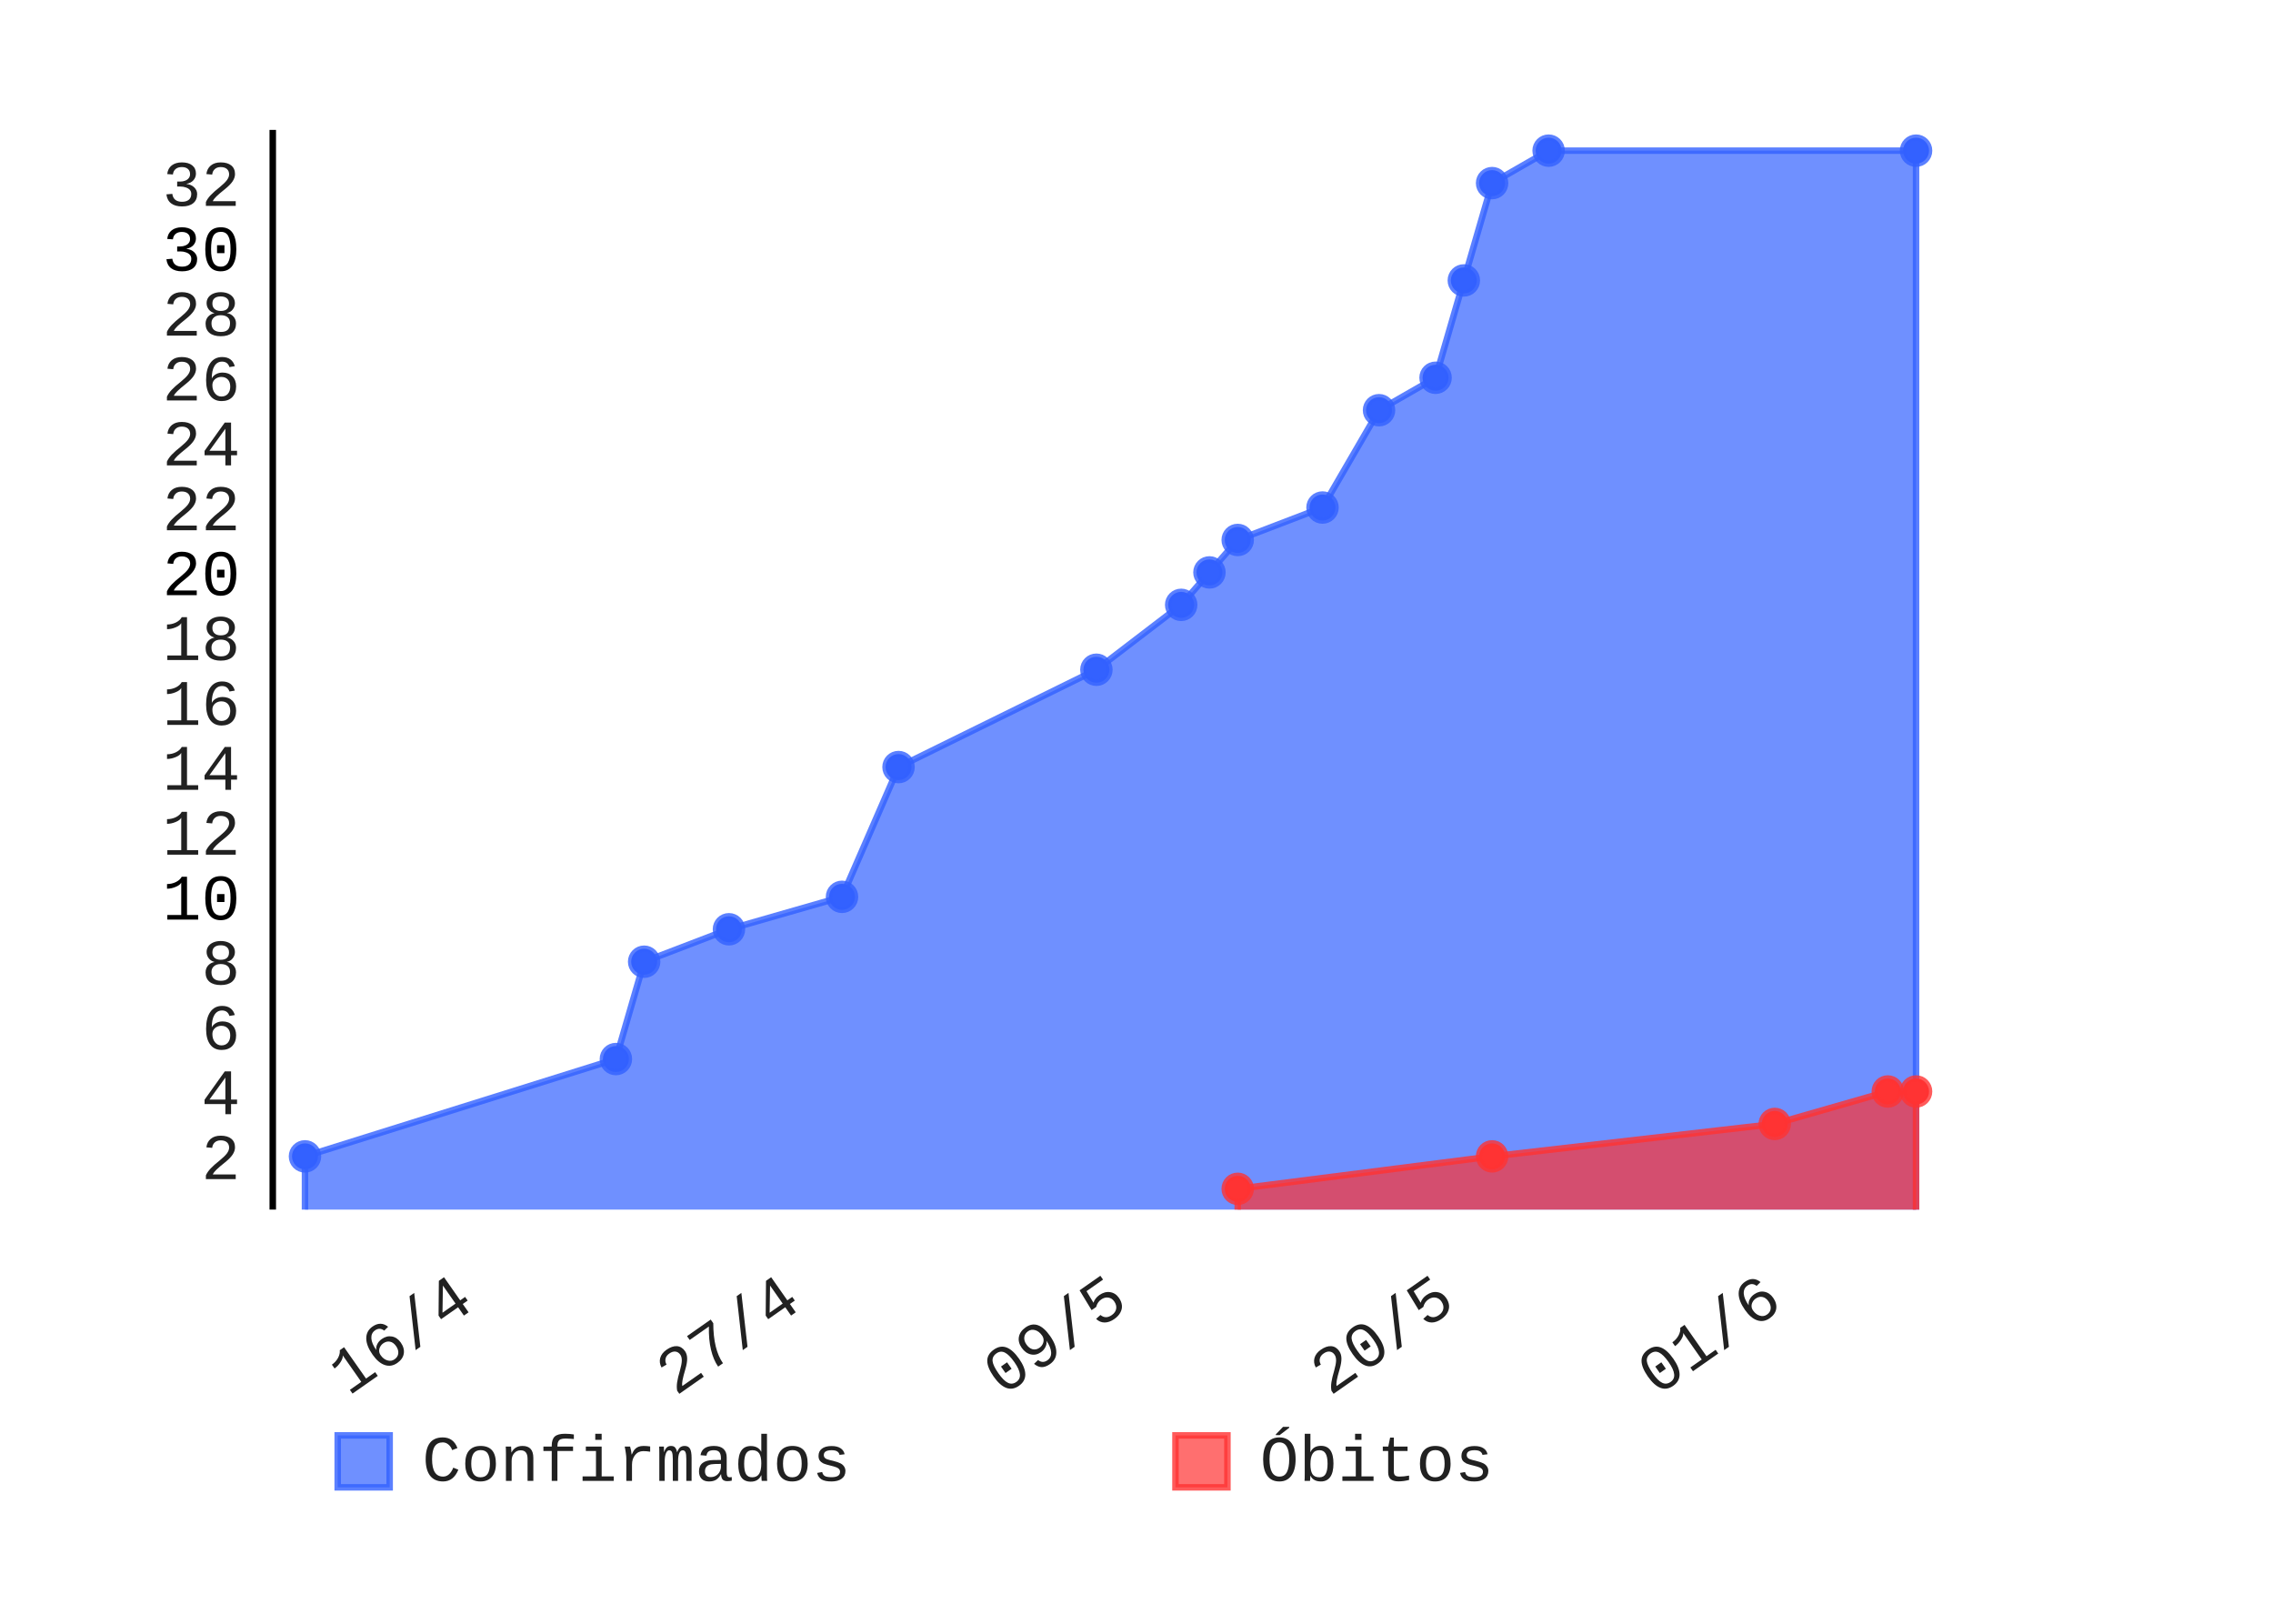
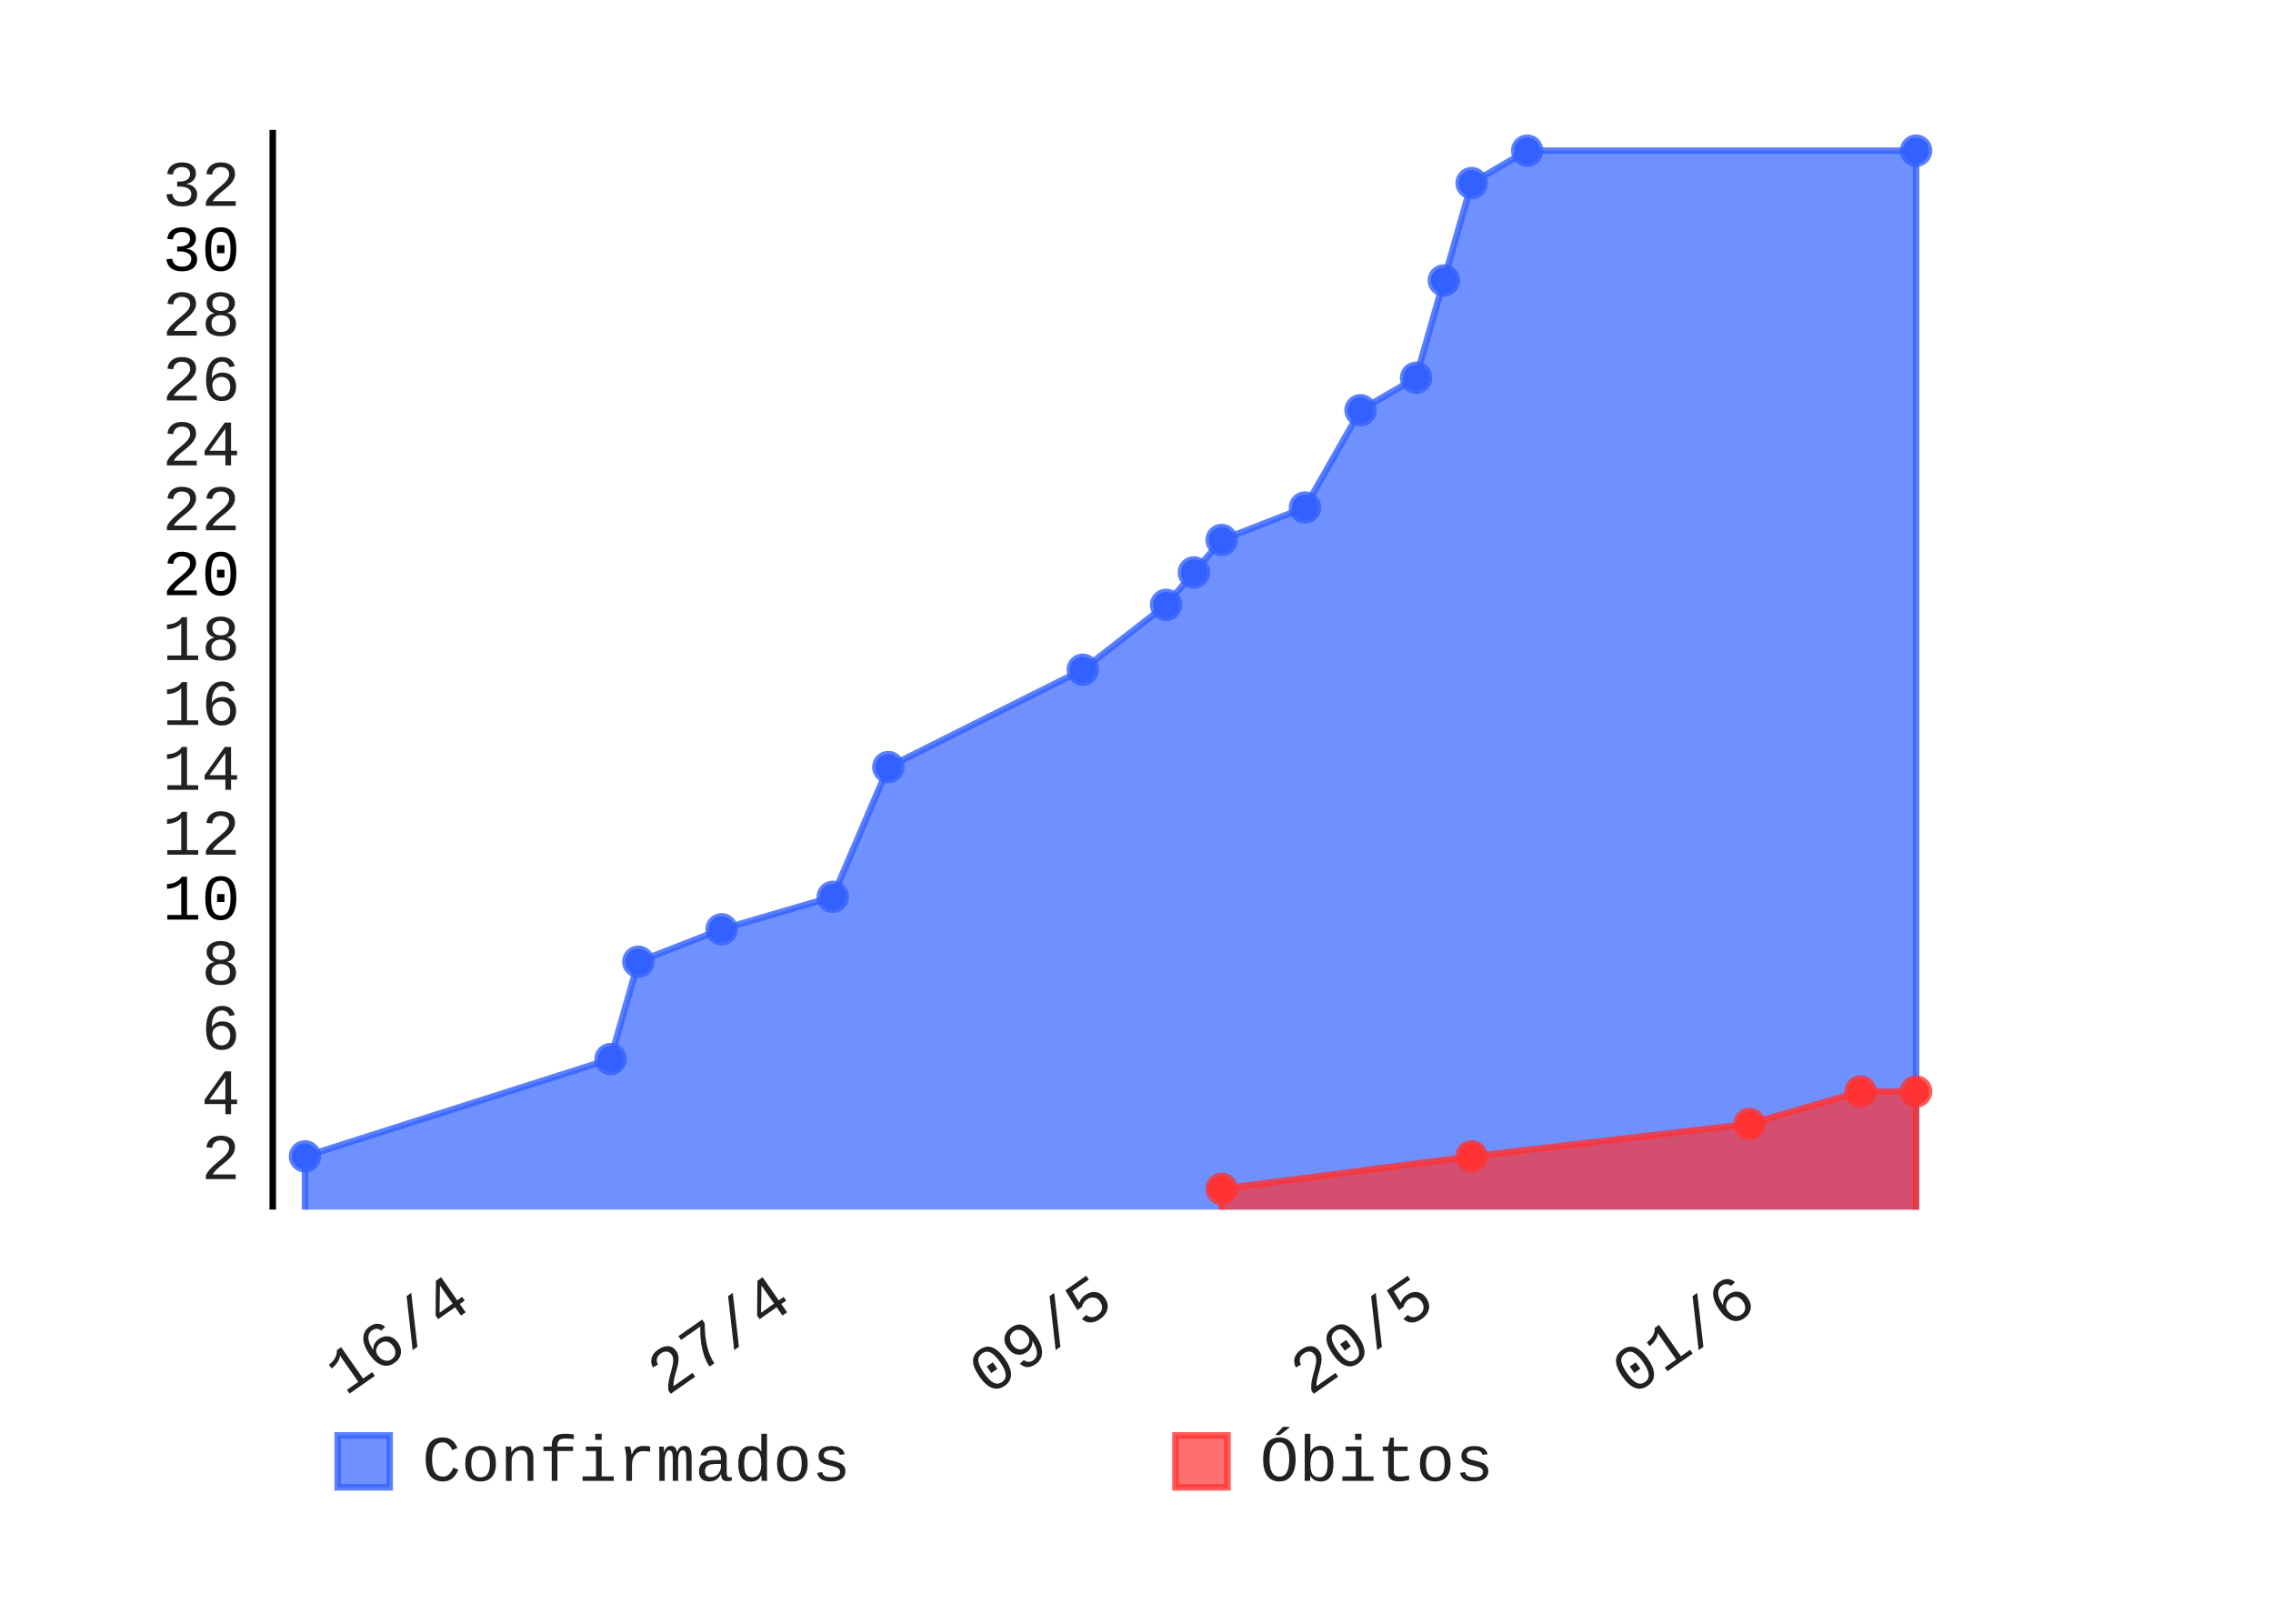
- <svg xmlns="http://www.w3.org/2000/svg" class="pygal-chart" height="250" id="chart-9ceca977-d969-4a3f-9dbe-caadff080c7b" viewBox="0 0 350 250" width="350">
+ <svg xmlns="http://www.w3.org/2000/svg" class="pygal-chart" height="250" id="chart-94b78302-41cf-4f2f-bffe-0abc5f791623" viewBox="0 0 350 250" width="350">
  <defs>
-     <style type="text/css">#chart-9ceca977-d969-4a3f-9dbe-caadff080c7b{-webkit-user-select:none;-webkit-font-smoothing:antialiased;font-family:Consolas,"Liberation Mono",Menlo,Courier,monospace}#chart-9ceca977-d969-4a3f-9dbe-caadff080c7b .title{font-family:Consolas,"Liberation Mono",Menlo,Courier,monospace;font-size:8px}#chart-9ceca977-d969-4a3f-9dbe-caadff080c7b .legends .legend text{font-family:Consolas,"Liberation Mono",Menlo,Courier,monospace;font-size:10px}#chart-9ceca977-d969-4a3f-9dbe-caadff080c7b .axis text{font-family:Consolas,"Liberation Mono",Menlo,Courier,monospace;font-size:10px}#chart-9ceca977-d969-4a3f-9dbe-caadff080c7b .axis text.major{font-family:Consolas,"Liberation Mono",Menlo,Courier,monospace;font-size:10px}#chart-9ceca977-d969-4a3f-9dbe-caadff080c7b .text-overlay text.value{font-family:Consolas,"Liberation Mono",Menlo,Courier,monospace;font-size:16px}#chart-9ceca977-d969-4a3f-9dbe-caadff080c7b .text-overlay text.label{font-family:Consolas,"Liberation Mono",Menlo,Courier,monospace;font-size:10px}#chart-9ceca977-d969-4a3f-9dbe-caadff080c7b .tooltip{font-family:Consolas,"Liberation Mono",Menlo,Courier,monospace;font-size:12px}#chart-9ceca977-d969-4a3f-9dbe-caadff080c7b text.no_data{font-family:Consolas,"Liberation Mono",Menlo,Courier,monospace;font-size:64px}
- #chart-9ceca977-d969-4a3f-9dbe-caadff080c7b{background-color:transparent}#chart-9ceca977-d969-4a3f-9dbe-caadff080c7b path,#chart-9ceca977-d969-4a3f-9dbe-caadff080c7b line,#chart-9ceca977-d969-4a3f-9dbe-caadff080c7b rect,#chart-9ceca977-d969-4a3f-9dbe-caadff080c7b circle{-webkit-transition:150ms;-moz-transition:150ms;transition:150ms}#chart-9ceca977-d969-4a3f-9dbe-caadff080c7b .graph &gt; .background{fill:transparent}#chart-9ceca977-d969-4a3f-9dbe-caadff080c7b .plot &gt; .background{fill:rgba(255,255,255,1)}#chart-9ceca977-d969-4a3f-9dbe-caadff080c7b .graph{fill:rgba(0,0,0,.87)}#chart-9ceca977-d969-4a3f-9dbe-caadff080c7b text.no_data{fill:rgba(0,0,0,1)}#chart-9ceca977-d969-4a3f-9dbe-caadff080c7b .title{fill:rgba(0,0,0,1)}#chart-9ceca977-d969-4a3f-9dbe-caadff080c7b .legends .legend text{fill:rgba(0,0,0,.87)}#chart-9ceca977-d969-4a3f-9dbe-caadff080c7b .legends .legend:hover text{fill:rgba(0,0,0,1)}#chart-9ceca977-d969-4a3f-9dbe-caadff080c7b .axis .line{stroke:rgba(0,0,0,1)}#chart-9ceca977-d969-4a3f-9dbe-caadff080c7b .axis .guide.line{stroke:rgba(0,0,0,.54)}#chart-9ceca977-d969-4a3f-9dbe-caadff080c7b .axis .major.line{stroke:rgba(0,0,0,.87)}#chart-9ceca977-d969-4a3f-9dbe-caadff080c7b .axis text.major{fill:rgba(0,0,0,1)}#chart-9ceca977-d969-4a3f-9dbe-caadff080c7b .axis.y .guides:hover .guide.line,#chart-9ceca977-d969-4a3f-9dbe-caadff080c7b .line-graph .axis.x .guides:hover .guide.line,#chart-9ceca977-d969-4a3f-9dbe-caadff080c7b .stackedline-graph .axis.x .guides:hover .guide.line,#chart-9ceca977-d969-4a3f-9dbe-caadff080c7b .xy-graph .axis.x .guides:hover .guide.line{stroke:rgba(0,0,0,1)}#chart-9ceca977-d969-4a3f-9dbe-caadff080c7b .axis .guides:hover text{fill:rgba(0,0,0,1)}#chart-9ceca977-d969-4a3f-9dbe-caadff080c7b .reactive{fill-opacity:.7;stroke-opacity:.8}#chart-9ceca977-d969-4a3f-9dbe-caadff080c7b .ci{stroke:rgba(0,0,0,.87)}#chart-9ceca977-d969-4a3f-9dbe-caadff080c7b .reactive.active,#chart-9ceca977-d969-4a3f-9dbe-caadff080c7b .active .reactive{fill-opacity:.8;stroke-opacity:.9;stroke-width:4}#chart-9ceca977-d969-4a3f-9dbe-caadff080c7b .ci .reactive.active{stroke-width:1.5}#chart-9ceca977-d969-4a3f-9dbe-caadff080c7b .series text{fill:rgba(0,0,0,1)}#chart-9ceca977-d969-4a3f-9dbe-caadff080c7b .tooltip rect{fill:rgba(255,255,255,1);stroke:rgba(0,0,0,1);-webkit-transition:opacity 150ms;-moz-transition:opacity 150ms;transition:opacity 150ms}#chart-9ceca977-d969-4a3f-9dbe-caadff080c7b .tooltip .label{fill:rgba(0,0,0,.87)}#chart-9ceca977-d969-4a3f-9dbe-caadff080c7b .tooltip .label{fill:rgba(0,0,0,.87)}#chart-9ceca977-d969-4a3f-9dbe-caadff080c7b .tooltip .legend{font-size:.8em;fill:rgba(0,0,0,.54)}#chart-9ceca977-d969-4a3f-9dbe-caadff080c7b .tooltip .x_label{font-size:.6em;fill:rgba(0,0,0,1)}#chart-9ceca977-d969-4a3f-9dbe-caadff080c7b .tooltip .xlink{font-size:.5em;text-decoration:underline}#chart-9ceca977-d969-4a3f-9dbe-caadff080c7b .tooltip .value{font-size:1.5em}#chart-9ceca977-d969-4a3f-9dbe-caadff080c7b .bound{font-size:.5em}#chart-9ceca977-d969-4a3f-9dbe-caadff080c7b .max-value{font-size:.75em;fill:rgba(0,0,0,.54)}#chart-9ceca977-d969-4a3f-9dbe-caadff080c7b .map-element{fill:rgba(255,255,255,1);stroke:rgba(0,0,0,.54) !important}#chart-9ceca977-d969-4a3f-9dbe-caadff080c7b .map-element .reactive{fill-opacity:inherit;stroke-opacity:inherit}#chart-9ceca977-d969-4a3f-9dbe-caadff080c7b .color-0,#chart-9ceca977-d969-4a3f-9dbe-caadff080c7b .color-0 a:visited{stroke:#3361FF;fill:#3361FF}#chart-9ceca977-d969-4a3f-9dbe-caadff080c7b .color-1,#chart-9ceca977-d969-4a3f-9dbe-caadff080c7b .color-1 a:visited{stroke:#FF3333;fill:#FF3333}#chart-9ceca977-d969-4a3f-9dbe-caadff080c7b .text-overlay .color-0 text{fill:black}#chart-9ceca977-d969-4a3f-9dbe-caadff080c7b .text-overlay .color-1 text{fill:black}
- #chart-9ceca977-d969-4a3f-9dbe-caadff080c7b text.no_data{text-anchor:middle}#chart-9ceca977-d969-4a3f-9dbe-caadff080c7b .guide.line{fill:none}#chart-9ceca977-d969-4a3f-9dbe-caadff080c7b .centered{text-anchor:middle}#chart-9ceca977-d969-4a3f-9dbe-caadff080c7b .title{text-anchor:middle}#chart-9ceca977-d969-4a3f-9dbe-caadff080c7b .legends .legend text{fill-opacity:1}#chart-9ceca977-d969-4a3f-9dbe-caadff080c7b .axis.x text{text-anchor:middle}#chart-9ceca977-d969-4a3f-9dbe-caadff080c7b .axis.x:not(.web) text[transform]{text-anchor:start}#chart-9ceca977-d969-4a3f-9dbe-caadff080c7b .axis.x:not(.web) text[transform].backwards{text-anchor:end}#chart-9ceca977-d969-4a3f-9dbe-caadff080c7b .axis.y text{text-anchor:end}#chart-9ceca977-d969-4a3f-9dbe-caadff080c7b .axis.y text[transform].backwards{text-anchor:start}#chart-9ceca977-d969-4a3f-9dbe-caadff080c7b .axis.y2 text{text-anchor:start}#chart-9ceca977-d969-4a3f-9dbe-caadff080c7b .axis.y2 text[transform].backwards{text-anchor:end}#chart-9ceca977-d969-4a3f-9dbe-caadff080c7b .axis .guide.line{stroke-dasharray:4,4}#chart-9ceca977-d969-4a3f-9dbe-caadff080c7b .axis .major.guide.line{stroke-dasharray:6,6}#chart-9ceca977-d969-4a3f-9dbe-caadff080c7b .horizontal .axis.y .guide.line,#chart-9ceca977-d969-4a3f-9dbe-caadff080c7b .horizontal .axis.y2 .guide.line,#chart-9ceca977-d969-4a3f-9dbe-caadff080c7b .vertical .axis.x .guide.line{opacity:0}#chart-9ceca977-d969-4a3f-9dbe-caadff080c7b .horizontal .axis.always_show .guide.line,#chart-9ceca977-d969-4a3f-9dbe-caadff080c7b .vertical .axis.always_show .guide.line{opacity:1 !important}#chart-9ceca977-d969-4a3f-9dbe-caadff080c7b .axis.y .guides:hover .guide.line,#chart-9ceca977-d969-4a3f-9dbe-caadff080c7b .axis.y2 .guides:hover .guide.line,#chart-9ceca977-d969-4a3f-9dbe-caadff080c7b .axis.x .guides:hover .guide.line{opacity:1}#chart-9ceca977-d969-4a3f-9dbe-caadff080c7b .axis .guides:hover text{opacity:1}#chart-9ceca977-d969-4a3f-9dbe-caadff080c7b .nofill{fill:none}#chart-9ceca977-d969-4a3f-9dbe-caadff080c7b .subtle-fill{fill-opacity:.2}#chart-9ceca977-d969-4a3f-9dbe-caadff080c7b .dot{stroke-width:1px;fill-opacity:1}#chart-9ceca977-d969-4a3f-9dbe-caadff080c7b .dot.active{stroke-width:5px}#chart-9ceca977-d969-4a3f-9dbe-caadff080c7b .dot.negative{fill:transparent}#chart-9ceca977-d969-4a3f-9dbe-caadff080c7b text,#chart-9ceca977-d969-4a3f-9dbe-caadff080c7b tspan{stroke:none !important}#chart-9ceca977-d969-4a3f-9dbe-caadff080c7b .series text.active{opacity:1}#chart-9ceca977-d969-4a3f-9dbe-caadff080c7b .tooltip rect{fill-opacity:.95;stroke-width:.5}#chart-9ceca977-d969-4a3f-9dbe-caadff080c7b .tooltip text{fill-opacity:1}#chart-9ceca977-d969-4a3f-9dbe-caadff080c7b .showable{visibility:hidden}#chart-9ceca977-d969-4a3f-9dbe-caadff080c7b .showable.shown{visibility:visible}#chart-9ceca977-d969-4a3f-9dbe-caadff080c7b .gauge-background{fill:rgba(229,229,229,1);stroke:none}#chart-9ceca977-d969-4a3f-9dbe-caadff080c7b .bg-lines{stroke:transparent;stroke-width:2px}</style>
+     <style type="text/css">#chart-94b78302-41cf-4f2f-bffe-0abc5f791623{-webkit-user-select:none;-webkit-font-smoothing:antialiased;font-family:Consolas,"Liberation Mono",Menlo,Courier,monospace}#chart-94b78302-41cf-4f2f-bffe-0abc5f791623 .title{font-family:Consolas,"Liberation Mono",Menlo,Courier,monospace;font-size:8px}#chart-94b78302-41cf-4f2f-bffe-0abc5f791623 .legends .legend text{font-family:Consolas,"Liberation Mono",Menlo,Courier,monospace;font-size:10px}#chart-94b78302-41cf-4f2f-bffe-0abc5f791623 .axis text{font-family:Consolas,"Liberation Mono",Menlo,Courier,monospace;font-size:10px}#chart-94b78302-41cf-4f2f-bffe-0abc5f791623 .axis text.major{font-family:Consolas,"Liberation Mono",Menlo,Courier,monospace;font-size:10px}#chart-94b78302-41cf-4f2f-bffe-0abc5f791623 .text-overlay text.value{font-family:Consolas,"Liberation Mono",Menlo,Courier,monospace;font-size:16px}#chart-94b78302-41cf-4f2f-bffe-0abc5f791623 .text-overlay text.label{font-family:Consolas,"Liberation Mono",Menlo,Courier,monospace;font-size:10px}#chart-94b78302-41cf-4f2f-bffe-0abc5f791623 .tooltip{font-family:Consolas,"Liberation Mono",Menlo,Courier,monospace;font-size:12px}#chart-94b78302-41cf-4f2f-bffe-0abc5f791623 text.no_data{font-family:Consolas,"Liberation Mono",Menlo,Courier,monospace;font-size:64px}
+ #chart-94b78302-41cf-4f2f-bffe-0abc5f791623{background-color:transparent}#chart-94b78302-41cf-4f2f-bffe-0abc5f791623 path,#chart-94b78302-41cf-4f2f-bffe-0abc5f791623 line,#chart-94b78302-41cf-4f2f-bffe-0abc5f791623 rect,#chart-94b78302-41cf-4f2f-bffe-0abc5f791623 circle{-webkit-transition:150ms;-moz-transition:150ms;transition:150ms}#chart-94b78302-41cf-4f2f-bffe-0abc5f791623 .graph &gt; .background{fill:transparent}#chart-94b78302-41cf-4f2f-bffe-0abc5f791623 .plot &gt; .background{fill:rgba(255,255,255,1)}#chart-94b78302-41cf-4f2f-bffe-0abc5f791623 .graph{fill:rgba(0,0,0,.87)}#chart-94b78302-41cf-4f2f-bffe-0abc5f791623 text.no_data{fill:rgba(0,0,0,1)}#chart-94b78302-41cf-4f2f-bffe-0abc5f791623 .title{fill:rgba(0,0,0,1)}#chart-94b78302-41cf-4f2f-bffe-0abc5f791623 .legends .legend text{fill:rgba(0,0,0,.87)}#chart-94b78302-41cf-4f2f-bffe-0abc5f791623 .legends .legend:hover text{fill:rgba(0,0,0,1)}#chart-94b78302-41cf-4f2f-bffe-0abc5f791623 .axis .line{stroke:rgba(0,0,0,1)}#chart-94b78302-41cf-4f2f-bffe-0abc5f791623 .axis .guide.line{stroke:rgba(0,0,0,.54)}#chart-94b78302-41cf-4f2f-bffe-0abc5f791623 .axis .major.line{stroke:rgba(0,0,0,.87)}#chart-94b78302-41cf-4f2f-bffe-0abc5f791623 .axis text.major{fill:rgba(0,0,0,1)}#chart-94b78302-41cf-4f2f-bffe-0abc5f791623 .axis.y .guides:hover .guide.line,#chart-94b78302-41cf-4f2f-bffe-0abc5f791623 .line-graph .axis.x .guides:hover .guide.line,#chart-94b78302-41cf-4f2f-bffe-0abc5f791623 .stackedline-graph .axis.x .guides:hover .guide.line,#chart-94b78302-41cf-4f2f-bffe-0abc5f791623 .xy-graph .axis.x .guides:hover .guide.line{stroke:rgba(0,0,0,1)}#chart-94b78302-41cf-4f2f-bffe-0abc5f791623 .axis .guides:hover text{fill:rgba(0,0,0,1)}#chart-94b78302-41cf-4f2f-bffe-0abc5f791623 .reactive{fill-opacity:.7;stroke-opacity:.8}#chart-94b78302-41cf-4f2f-bffe-0abc5f791623 .ci{stroke:rgba(0,0,0,.87)}#chart-94b78302-41cf-4f2f-bffe-0abc5f791623 .reactive.active,#chart-94b78302-41cf-4f2f-bffe-0abc5f791623 .active .reactive{fill-opacity:.8;stroke-opacity:.9;stroke-width:4}#chart-94b78302-41cf-4f2f-bffe-0abc5f791623 .ci .reactive.active{stroke-width:1.5}#chart-94b78302-41cf-4f2f-bffe-0abc5f791623 .series text{fill:rgba(0,0,0,1)}#chart-94b78302-41cf-4f2f-bffe-0abc5f791623 .tooltip rect{fill:rgba(255,255,255,1);stroke:rgba(0,0,0,1);-webkit-transition:opacity 150ms;-moz-transition:opacity 150ms;transition:opacity 150ms}#chart-94b78302-41cf-4f2f-bffe-0abc5f791623 .tooltip .label{fill:rgba(0,0,0,.87)}#chart-94b78302-41cf-4f2f-bffe-0abc5f791623 .tooltip .label{fill:rgba(0,0,0,.87)}#chart-94b78302-41cf-4f2f-bffe-0abc5f791623 .tooltip .legend{font-size:.8em;fill:rgba(0,0,0,.54)}#chart-94b78302-41cf-4f2f-bffe-0abc5f791623 .tooltip .x_label{font-size:.6em;fill:rgba(0,0,0,1)}#chart-94b78302-41cf-4f2f-bffe-0abc5f791623 .tooltip .xlink{font-size:.5em;text-decoration:underline}#chart-94b78302-41cf-4f2f-bffe-0abc5f791623 .tooltip .value{font-size:1.5em}#chart-94b78302-41cf-4f2f-bffe-0abc5f791623 .bound{font-size:.5em}#chart-94b78302-41cf-4f2f-bffe-0abc5f791623 .max-value{font-size:.75em;fill:rgba(0,0,0,.54)}#chart-94b78302-41cf-4f2f-bffe-0abc5f791623 .map-element{fill:rgba(255,255,255,1);stroke:rgba(0,0,0,.54) !important}#chart-94b78302-41cf-4f2f-bffe-0abc5f791623 .map-element .reactive{fill-opacity:inherit;stroke-opacity:inherit}#chart-94b78302-41cf-4f2f-bffe-0abc5f791623 .color-0,#chart-94b78302-41cf-4f2f-bffe-0abc5f791623 .color-0 a:visited{stroke:#3361FF;fill:#3361FF}#chart-94b78302-41cf-4f2f-bffe-0abc5f791623 .color-1,#chart-94b78302-41cf-4f2f-bffe-0abc5f791623 .color-1 a:visited{stroke:#FF3333;fill:#FF3333}#chart-94b78302-41cf-4f2f-bffe-0abc5f791623 .text-overlay .color-0 text{fill:black}#chart-94b78302-41cf-4f2f-bffe-0abc5f791623 .text-overlay .color-1 text{fill:black}
+ #chart-94b78302-41cf-4f2f-bffe-0abc5f791623 text.no_data{text-anchor:middle}#chart-94b78302-41cf-4f2f-bffe-0abc5f791623 .guide.line{fill:none}#chart-94b78302-41cf-4f2f-bffe-0abc5f791623 .centered{text-anchor:middle}#chart-94b78302-41cf-4f2f-bffe-0abc5f791623 .title{text-anchor:middle}#chart-94b78302-41cf-4f2f-bffe-0abc5f791623 .legends .legend text{fill-opacity:1}#chart-94b78302-41cf-4f2f-bffe-0abc5f791623 .axis.x text{text-anchor:middle}#chart-94b78302-41cf-4f2f-bffe-0abc5f791623 .axis.x:not(.web) text[transform]{text-anchor:start}#chart-94b78302-41cf-4f2f-bffe-0abc5f791623 .axis.x:not(.web) text[transform].backwards{text-anchor:end}#chart-94b78302-41cf-4f2f-bffe-0abc5f791623 .axis.y text{text-anchor:end}#chart-94b78302-41cf-4f2f-bffe-0abc5f791623 .axis.y text[transform].backwards{text-anchor:start}#chart-94b78302-41cf-4f2f-bffe-0abc5f791623 .axis.y2 text{text-anchor:start}#chart-94b78302-41cf-4f2f-bffe-0abc5f791623 .axis.y2 text[transform].backwards{text-anchor:end}#chart-94b78302-41cf-4f2f-bffe-0abc5f791623 .axis .guide.line{stroke-dasharray:4,4}#chart-94b78302-41cf-4f2f-bffe-0abc5f791623 .axis .major.guide.line{stroke-dasharray:6,6}#chart-94b78302-41cf-4f2f-bffe-0abc5f791623 .horizontal .axis.y .guide.line,#chart-94b78302-41cf-4f2f-bffe-0abc5f791623 .horizontal .axis.y2 .guide.line,#chart-94b78302-41cf-4f2f-bffe-0abc5f791623 .vertical .axis.x .guide.line{opacity:0}#chart-94b78302-41cf-4f2f-bffe-0abc5f791623 .horizontal .axis.always_show .guide.line,#chart-94b78302-41cf-4f2f-bffe-0abc5f791623 .vertical .axis.always_show .guide.line{opacity:1 !important}#chart-94b78302-41cf-4f2f-bffe-0abc5f791623 .axis.y .guides:hover .guide.line,#chart-94b78302-41cf-4f2f-bffe-0abc5f791623 .axis.y2 .guides:hover .guide.line,#chart-94b78302-41cf-4f2f-bffe-0abc5f791623 .axis.x .guides:hover .guide.line{opacity:1}#chart-94b78302-41cf-4f2f-bffe-0abc5f791623 .axis .guides:hover text{opacity:1}#chart-94b78302-41cf-4f2f-bffe-0abc5f791623 .nofill{fill:none}#chart-94b78302-41cf-4f2f-bffe-0abc5f791623 .subtle-fill{fill-opacity:.2}#chart-94b78302-41cf-4f2f-bffe-0abc5f791623 .dot{stroke-width:1px;fill-opacity:1}#chart-94b78302-41cf-4f2f-bffe-0abc5f791623 .dot.active{stroke-width:5px}#chart-94b78302-41cf-4f2f-bffe-0abc5f791623 .dot.negative{fill:transparent}#chart-94b78302-41cf-4f2f-bffe-0abc5f791623 text,#chart-94b78302-41cf-4f2f-bffe-0abc5f791623 tspan{stroke:none !important}#chart-94b78302-41cf-4f2f-bffe-0abc5f791623 .series text.active{opacity:1}#chart-94b78302-41cf-4f2f-bffe-0abc5f791623 .tooltip rect{fill-opacity:.95;stroke-width:.5}#chart-94b78302-41cf-4f2f-bffe-0abc5f791623 .tooltip text{fill-opacity:1}#chart-94b78302-41cf-4f2f-bffe-0abc5f791623 .showable{visibility:hidden}#chart-94b78302-41cf-4f2f-bffe-0abc5f791623 .showable.shown{visibility:visible}#chart-94b78302-41cf-4f2f-bffe-0abc5f791623 .gauge-background{fill:rgba(229,229,229,1);stroke:none}#chart-94b78302-41cf-4f2f-bffe-0abc5f791623 .bg-lines{stroke:transparent;stroke-width:2px}</style>
  </defs>
  <g class="graph datetimeline-graph vertical">
    <rect class="background" height="250" width="350" x="0" y="0" />
    <g class="plot" transform="translate(42, 20)">
      <rect class="background" height="166.234" width="258.0" x="0" y="0" />
      <g class="axis y">
        <g class="guides">
          <text class="" x="-5" y="161.542">2</text>
        </g>
        <g class="guides">
          <text class="" x="-5" y="151.552">4</text>
        </g>
        <g class="guides">
          <text class="" x="-5" y="141.562">6</text>
        </g>
        <g class="guides">
          <text class="" x="-5" y="131.572">8</text>
        </g>
        <g class="guides">
          <text class="major" x="-5" y="121.582">10</text>
        </g>
        <g class="guides">
          <text class="" x="-5" y="111.592">12</text>
        </g>
        <g class="guides">
          <text class="" x="-5" y="101.602">14</text>
        </g>
        <g class="guides">
          <text class="" x="-5" y="91.612">16</text>
        </g>
        <g class="guides">
          <text class="" x="-5" y="81.622">18</text>
        </g>
        <g class="guides">
          <text class="major" x="-5" y="71.632">20</text>
        </g>
        <g class="guides">
          <text class="" x="-5" y="61.642">22</text>
        </g>
        <g class="guides">
          <text class="" x="-5" y="51.652">24</text>
        </g>
        <g class="guides">
          <text class="" x="-5" y="41.662">26</text>
        </g>
        <g class="guides">
          <text class="" x="-5" y="31.672">28</text>
        </g>
        <g class="guides">
          <text class="major" x="-5" y="21.682">30</text>
        </g>
        <g class="guides">
          <text class="" x="-5" y="11.692">32</text>
        </g>
      </g>
      <g class="axis x">
        <path class="line" d="M0 0 v166.234" />
        <g class="guides">
-           <path class="guide line" d="M31.317 0 v166.234" />
-           <text class="backwards" transform="rotate(325 31.31669 181.2342)" x="31.317" y="181.234">16/4</text>
+           <path class="guide line" d="M30.862 0 v166.234" />
+           <text class="backwards" transform="rotate(325 30.86229 181.2342)" x="30.862" y="181.234">16/4</text>
        </g>
        <g class="guides">
-           <path class="guide line" d="M81.69 0 v166.234" />
-           <text class="backwards" transform="rotate(325 81.68968 181.2342)" x="81.69" y="181.234">27/4</text>
+           <path class="guide line" d="M80.367 0 v166.234" />
+           <text class="backwards" transform="rotate(325 80.36678 181.2342)" x="80.367" y="181.234">27/4</text>
        </g>
        <g class="guides">
-           <path class="guide line" d="M132.063 0 v166.234" />
-           <text class="backwards" transform="rotate(325 132.0627 181.2342)" x="132.063" y="181.234">09/5</text>
+           <path class="guide line" d="M129.871 0 v166.234" />
+           <text class="backwards" transform="rotate(325 129.8713 181.2342)" x="129.871" y="181.234">09/5</text>
        </g>
        <g class="guides">
-           <path class="guide line" d="M182.436 0 v166.234" />
-           <text class="backwards" transform="rotate(325 182.4357 181.2342)" x="182.436" y="181.234">20/5</text>
+           <path class="guide line" d="M179.376 0 v166.234" />
+           <text class="backwards" transform="rotate(325 179.3758 181.2342)" x="179.376" y="181.234">20/5</text>
        </g>
        <g class="guides">
-           <path class="guide line" d="M232.809 0 v166.234" />
-           <text class="backwards" transform="rotate(325 232.8087 181.2342)" x="232.809" y="181.234">01/6</text>
+           <path class="guide line" d="M228.88 0 v166.234" />
+           <text class="backwards" transform="rotate(325 228.8803 181.2342)" x="228.88" y="181.234">01/6</text>
        </g>
      </g>
      <g class="series serie-0 color-0">
-         <path class="line reactive" d="M4.962 166.234 L4.962 158.042 52.836 143.057 57.188 128.072 70.245 123.077 87.654 118.082 96.358 98.102 126.824 83.117 139.881 73.127 144.233 68.132 148.585 63.137 161.642 58.142 170.346 43.157 179.051 38.162 183.403 23.177 187.755 8.192 196.46 3.197 253.038 3.197 253.038 166.234" />
+         <path class="line reactive" d="M4.962 166.234 L4.962 158.042 52.011 143.057 56.288 128.072 69.119 123.077 86.228 118.082 94.782 98.102 124.723 83.117 137.554 73.127 141.832 68.132 146.109 63.137 158.94 58.142 167.495 43.157 176.049 38.162 180.326 23.177 184.603 8.192 193.158 3.197 253.038 3.197 253.038 166.234" />
      </g>
      <g class="series serie-1 color-1">
-         <path class="line reactive" d="M148.585 166.234 L148.585 163.037 187.755 158.042 231.277 153.047 248.686 148.052 253.038 148.052 253.038 166.234" />
+         <path class="line reactive" d="M146.109 166.234 L146.109 163.037 184.603 158.042 227.375 153.047 244.484 148.052 253.038 148.052 253.038 166.234" />
      </g>
    </g>
    <g class="titles" />
    <g class="plot overlay" transform="translate(42, 20)">
      <g class="series serie-0 color-0">
        <g class="dots">
          <circle class="dot reactive tooltip-trigger" cx="4.962" cy="158.042" r="2" />
        </g>
        <g class="dots">
-           <circle class="dot reactive tooltip-trigger" cx="52.836" cy="143.057" r="2" />
+           <circle class="dot reactive tooltip-trigger" cx="52.011" cy="143.057" r="2" />
        </g>
        <g class="dots">
-           <circle class="dot reactive tooltip-trigger" cx="57.188" cy="128.072" r="2" />
+           <circle class="dot reactive tooltip-trigger" cx="56.288" cy="128.072" r="2" />
        </g>
        <g class="dots">
-           <circle class="dot reactive tooltip-trigger" cx="70.245" cy="123.077" r="2" />
+           <circle class="dot reactive tooltip-trigger" cx="69.119" cy="123.077" r="2" />
        </g>
        <g class="dots">
-           <circle class="dot reactive tooltip-trigger" cx="87.654" cy="118.082" r="2" />
+           <circle class="dot reactive tooltip-trigger" cx="86.228" cy="118.082" r="2" />
        </g>
        <g class="dots">
-           <circle class="dot reactive tooltip-trigger" cx="96.358" cy="98.102" r="2" />
+           <circle class="dot reactive tooltip-trigger" cx="94.782" cy="98.102" r="2" />
        </g>
        <g class="dots">
-           <circle class="dot reactive tooltip-trigger" cx="126.824" cy="83.117" r="2" />
+           <circle class="dot reactive tooltip-trigger" cx="124.723" cy="83.117" r="2" />
        </g>
        <g class="dots">
-           <circle class="dot reactive tooltip-trigger" cx="139.881" cy="73.127" r="2" />
+           <circle class="dot reactive tooltip-trigger" cx="137.554" cy="73.127" r="2" />
        </g>
        <g class="dots">
-           <circle class="dot reactive tooltip-trigger" cx="144.233" cy="68.132" r="2" />
+           <circle class="dot reactive tooltip-trigger" cx="141.832" cy="68.132" r="2" />
        </g>
        <g class="dots">
-           <circle class="dot reactive tooltip-trigger" cx="148.585" cy="63.137" r="2" />
+           <circle class="dot reactive tooltip-trigger" cx="146.109" cy="63.137" r="2" />
        </g>
        <g class="dots">
-           <circle class="dot reactive tooltip-trigger" cx="161.642" cy="58.142" r="2" />
+           <circle class="dot reactive tooltip-trigger" cx="158.94" cy="58.142" r="2" />
        </g>
        <g class="dots">
-           <circle class="dot reactive tooltip-trigger" cx="170.346" cy="43.157" r="2" />
+           <circle class="dot reactive tooltip-trigger" cx="167.495" cy="43.157" r="2" />
        </g>
        <g class="dots">
-           <circle class="dot reactive tooltip-trigger" cx="179.051" cy="38.162" r="2" />
+           <circle class="dot reactive tooltip-trigger" cx="176.049" cy="38.162" r="2" />
        </g>
        <g class="dots">
-           <circle class="dot reactive tooltip-trigger" cx="183.403" cy="23.177" r="2" />
+           <circle class="dot reactive tooltip-trigger" cx="180.326" cy="23.177" r="2" />
        </g>
        <g class="dots">
-           <circle class="dot reactive tooltip-trigger" cx="187.755" cy="8.192" r="2" />
+           <circle class="dot reactive tooltip-trigger" cx="184.603" cy="8.192" r="2" />
        </g>
        <g class="dots">
-           <circle class="dot reactive tooltip-trigger" cx="196.46" cy="3.197" r="2" />
+           <circle class="dot reactive tooltip-trigger" cx="193.158" cy="3.197" r="2" />
        </g>
        <g class="dots">
          <circle class="dot reactive tooltip-trigger" cx="253.038" cy="3.197" r="2" />
        </g>
      </g>
      <g class="series serie-1 color-1">
        <g class="dots">
-           <circle class="dot reactive tooltip-trigger" cx="148.585" cy="163.037" r="2" />
+           <circle class="dot reactive tooltip-trigger" cx="146.109" cy="163.037" r="2" />
        </g>
        <g class="dots">
-           <circle class="dot reactive tooltip-trigger" cx="187.755" cy="158.042" r="2" />
+           <circle class="dot reactive tooltip-trigger" cx="184.603" cy="158.042" r="2" />
        </g>
        <g class="dots">
-           <circle class="dot reactive tooltip-trigger" cx="231.277" cy="153.047" r="2" />
+           <circle class="dot reactive tooltip-trigger" cx="227.375" cy="153.047" r="2" />
        </g>
        <g class="dots">
-           <circle class="dot reactive tooltip-trigger" cx="248.686" cy="148.052" r="2" />
+           <circle class="dot reactive tooltip-trigger" cx="244.484" cy="148.052" r="2" />
        </g>
        <g class="dots">
          <circle class="dot reactive tooltip-trigger" cx="253.038" cy="148.052" r="2" />
        </g>
      </g>
    </g>
    <g class="plot text-overlay" transform="translate(42, 20)">
      <g class="series serie-0 color-0" />
      <g class="series serie-1 color-1" />
    </g>
    <g class="plot tooltip-overlay" transform="translate(42, 20)">
      <g class="tooltip" style="opacity: 0" transform="translate(0 0)">
        <rect class="tooltip-box" height="0" rx="10" ry="10" width="0" />
        <g class="text" />
      </g>
    </g>
    <g class="legends" transform="translate(52, 220)">
      <g class="legend reactive activate-serie" id="activate-serie-0">
        <rect class="color-0 reactive" height="8" width="8" x="0.0" y="1.0" />
        <text x="13.0" y="8.0">Confirmados</text>
      </g>
      <g class="legend reactive activate-serie" id="activate-serie-1">
        <rect class="color-1 reactive" height="8" width="8" x="129.0" y="1.0" />
        <text x="142.0" y="8.0">Óbitos</text>
      </g>
    </g>
  </g>
</svg>
